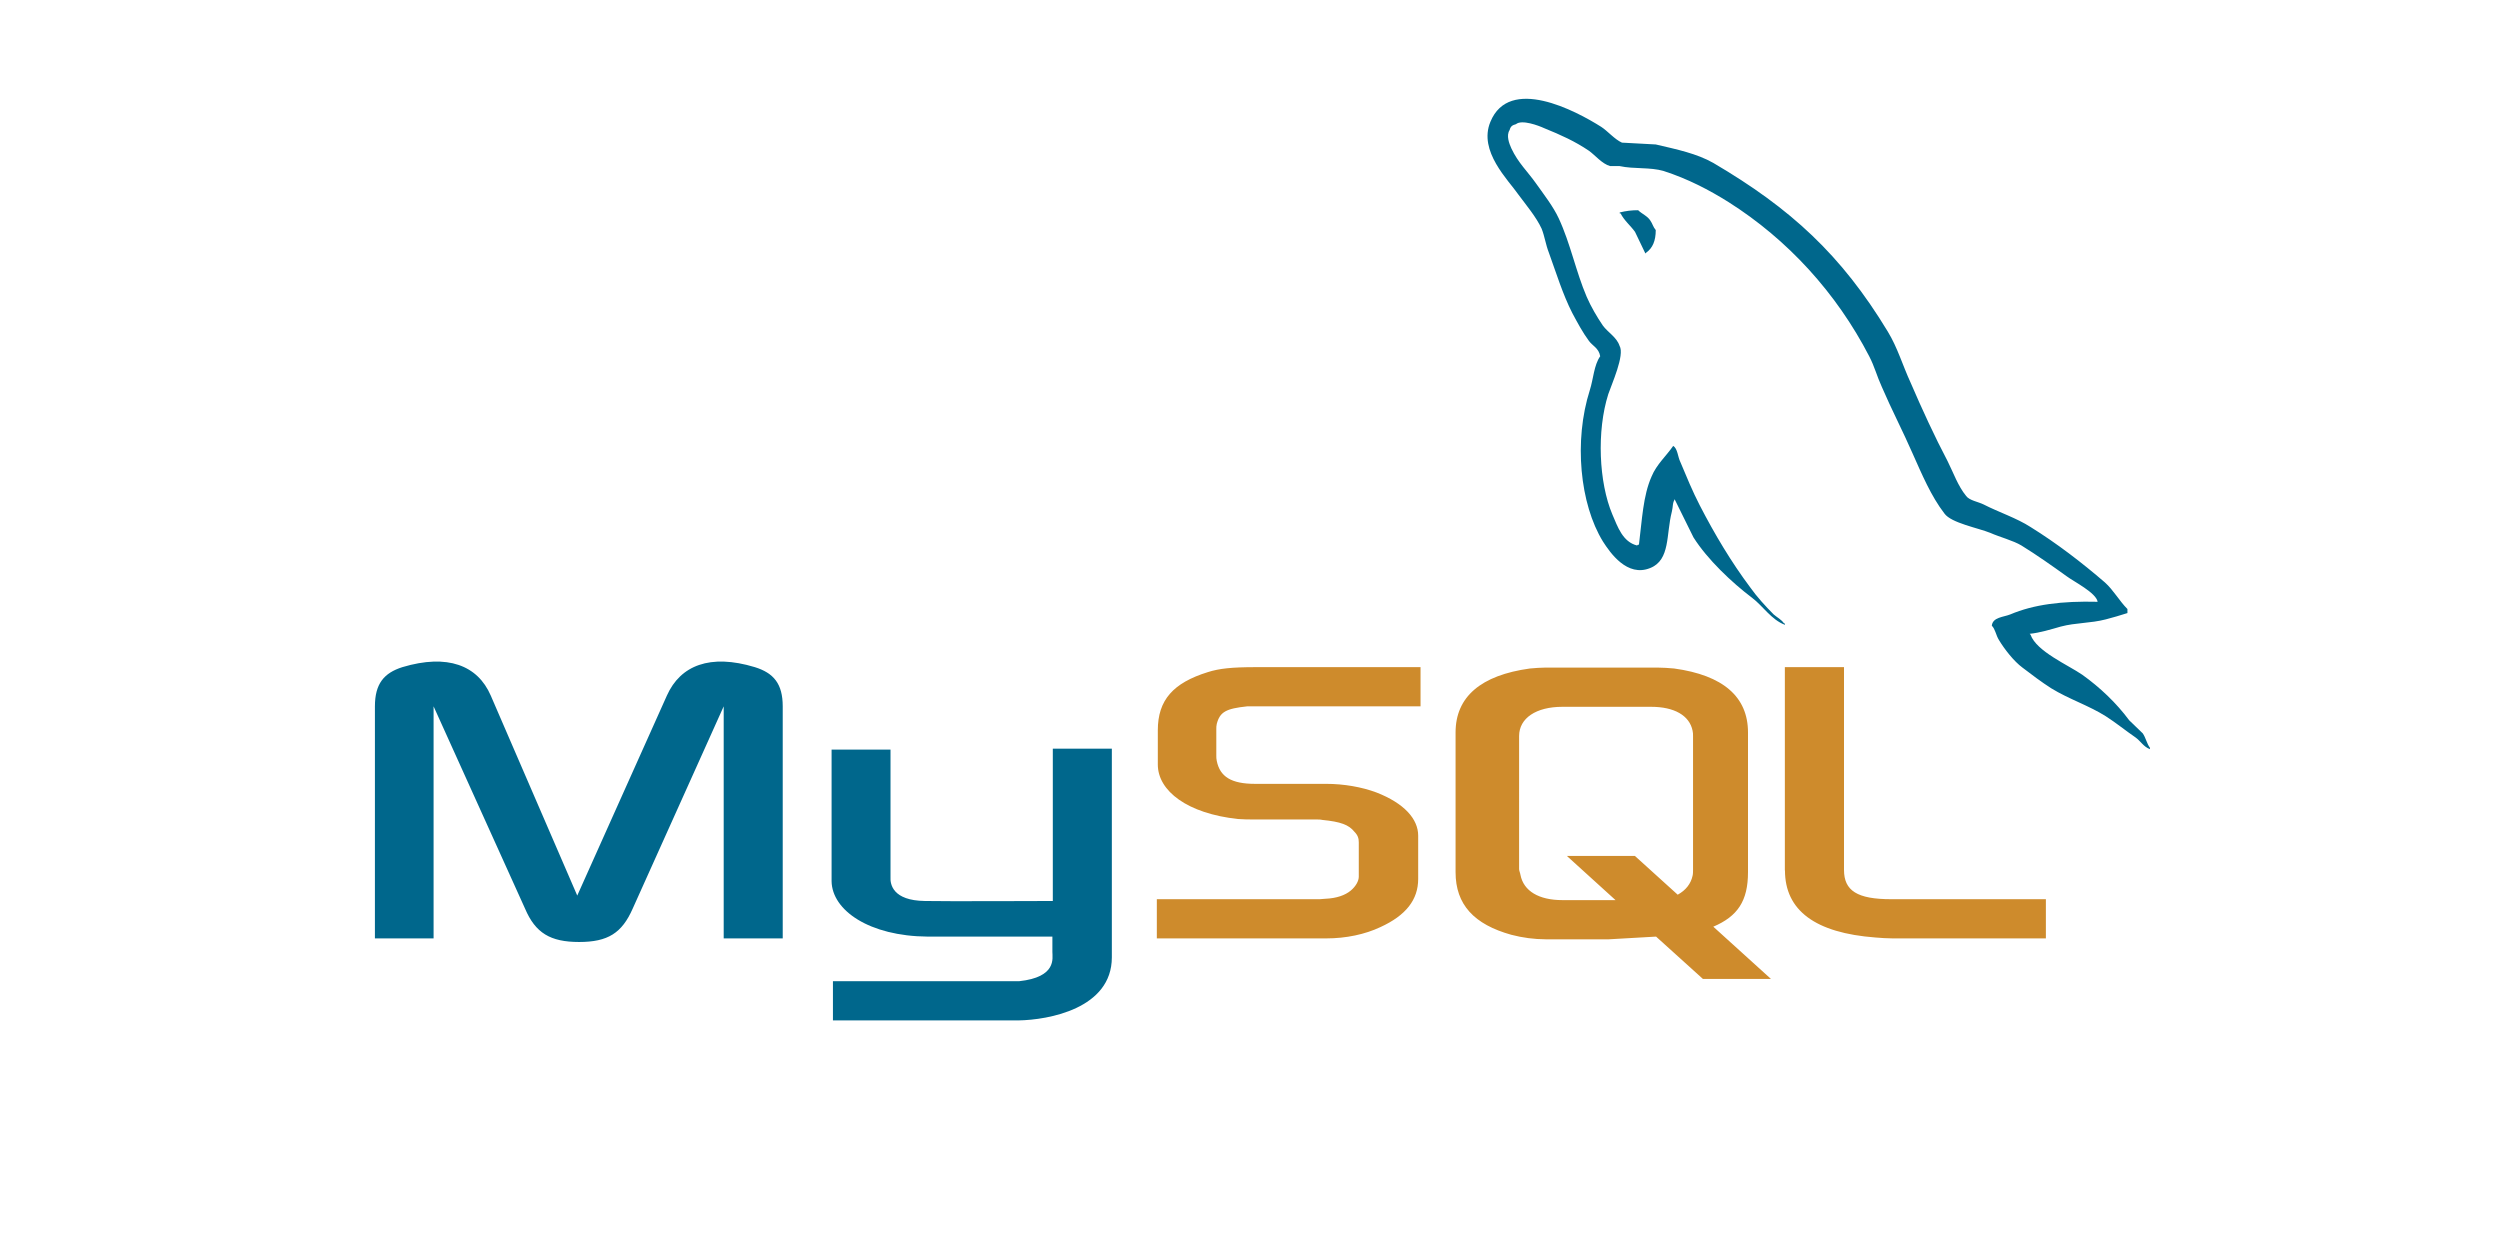
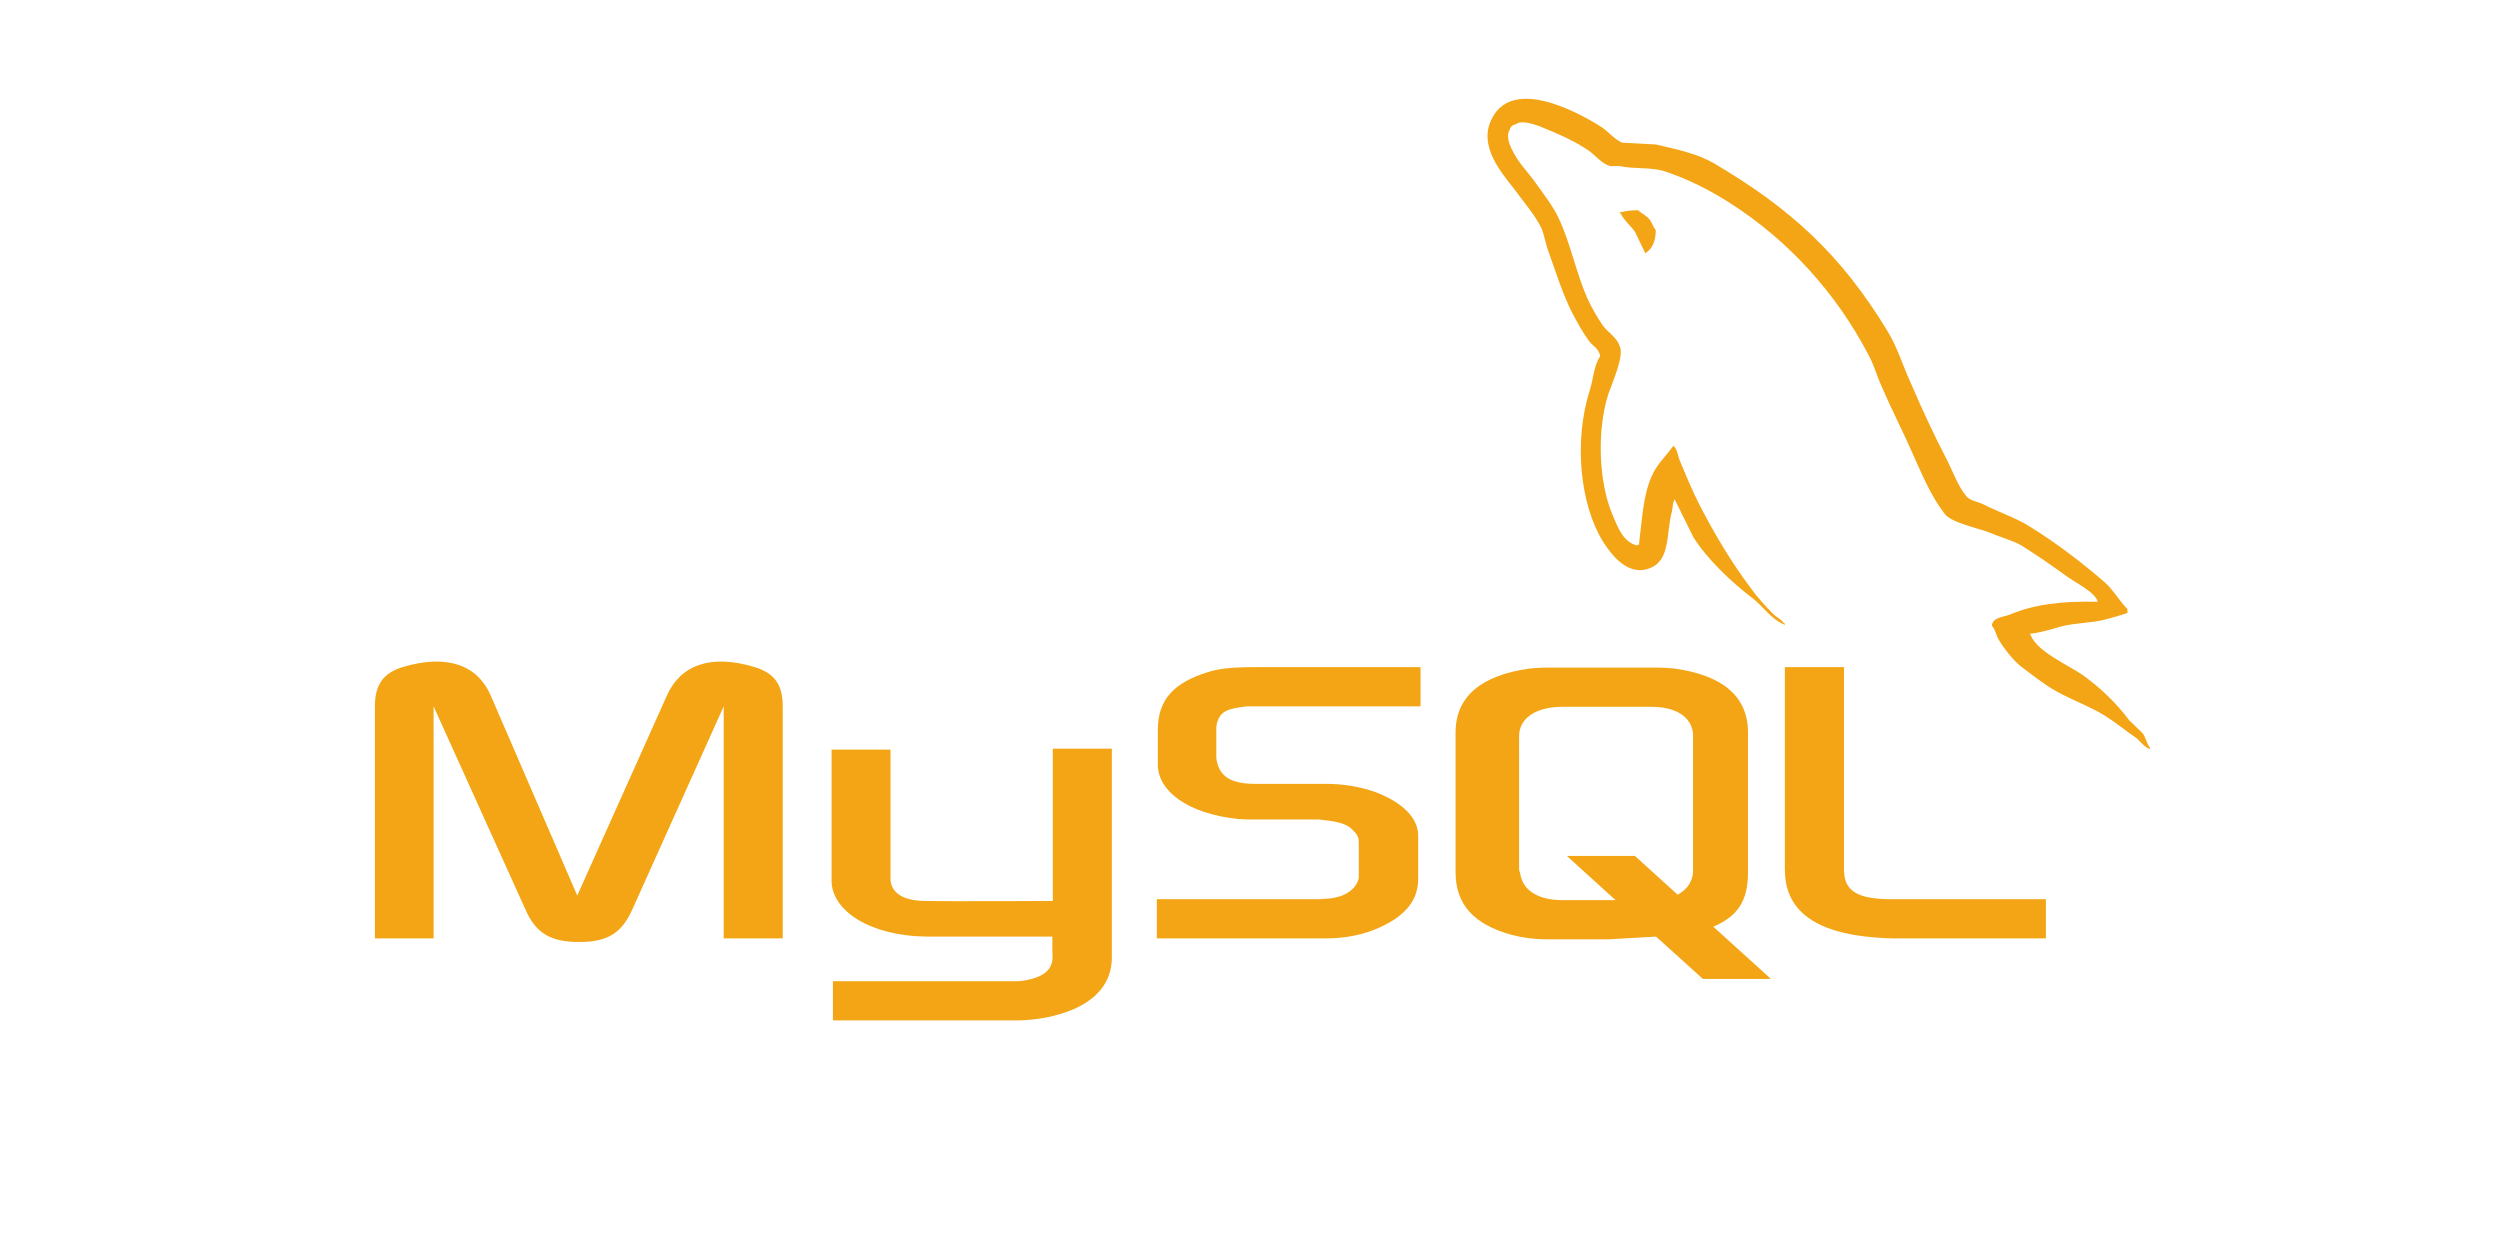
<svg xmlns="http://www.w3.org/2000/svg" width="120" height="60" viewBox="0 0 9.252 4.626">
  <g transform="matrix(.037376 0 0 .037376 1.069994 -1.319339)" fill-rule="evenodd">
-     <path d="M8.504 128.215h5.8v-22.977l9.058 20.033c1.026 2.408 2.5 3.3 5.354 3.3s4.24-.893 5.3-3.3l9.013-20.033v22.977h5.845v-22.977c0-2.23-.893-3.303-2.767-3.883-4.417-1.338-7.362-.178-8.7 2.81l-8.878 19.81-8.567-19.81c-1.294-2.988-4.284-4.148-8.745-2.81-1.83.58-2.722 1.652-2.722 3.883l-.001 22.977zm45.198-18.694h5.845v12.627c-.044.713.223 2.32 3.4 2.363 1.65.045 12.582 0 12.67 0v-15.08h5.845v20.658c0 5.086-6.3 6.2-9.236 6.246h-18.38v-3.88h18.427c3.748-.402 3.302-2.275 3.302-2.9v-1.518h-12.36c-5.756-.045-9.46-2.588-9.503-5.488v-13.03zm125.374-14.635c-3.568-.09-6.336.268-8.656 1.25-.668.27-1.74.27-1.828 1.116.357.355.4.936.713 1.428.535.893 1.473 2.096 2.32 2.72.938.715 1.875 1.428 2.855 2.053 1.74 1.07 3.703 1.695 5.398 2.766.982.625 1.963 1.428 2.945 2.098.5.357.803.938 1.428 1.16v-.135c-.312-.4-.402-.98-.713-1.428-.447-.445-.893-.848-1.34-1.293-1.293-1.74-2.9-3.258-4.64-4.506-1.428-.982-4.55-2.32-5.13-3.97l-.088-.09c.98-.09 2.14-.447 3.078-.715 1.518-.4 2.9-.312 4.46-.713.715-.18 1.428-.402 2.143-.625v-.4c-.803-.803-1.383-1.874-2.23-2.632-2.275-1.963-4.775-3.882-7.363-5.488-1.383-.892-3.168-1.473-4.64-2.23-.537-.268-1.428-.402-1.74-.848-.805-.98-1.25-2.275-1.83-3.436-1.293-2.454-2.543-5.175-3.658-7.763-.803-1.74-1.295-3.48-2.275-5.086-4.596-7.585-9.594-12.18-17.268-16.687-1.65-.937-3.613-1.34-5.7-1.83l-3.346-.18c-.715-.312-1.428-1.16-2.053-1.562-2.543-1.606-9.102-5.086-10.977-.49-1.205 2.9 1.785 5.755 2.8 7.228.76 1.026 1.74 2.186 2.277 3.346.3.758.4 1.562.713 2.365.713 1.963 1.383 4.15 2.32 5.98.5.937 1.025 1.92 1.65 2.767.357.49.982.714 1.115 1.517-.625.893-.668 2.23-1.025 3.347-1.607 5.042-.982 11.288 1.293 14.99.715 1.115 2.4 3.57 4.686 2.632 2.008-.803 1.56-3.346 2.14-5.577.135-.535.045-.892.312-1.25v.09l1.83 3.703c1.383 2.186 3.793 4.462 5.8 5.98 1.07.803 1.918 2.187 3.256 2.677v-.135h-.088c-.268-.4-.67-.58-1.027-.892-.803-.803-1.695-1.785-2.32-2.677-1.873-2.498-3.523-5.265-4.996-8.12-.715-1.383-1.34-2.9-1.918-4.283-.27-.536-.27-1.34-.715-1.606-.67.98-1.65 1.83-2.143 3.034-.848 1.918-.936 4.283-1.248 6.737-.18.045-.1 0-.18.09-1.426-.356-1.918-1.83-2.453-3.078-1.338-3.168-1.562-8.254-.402-11.913.312-.937 1.652-3.882 1.117-4.774-.27-.848-1.16-1.338-1.652-2.008-.58-.848-1.203-1.918-1.605-2.855-1.07-2.5-1.605-5.265-2.766-7.764-.537-1.16-1.473-2.365-2.232-3.435-.848-1.205-1.783-2.053-2.453-3.48-.223-.49-.535-1.294-.178-1.83.088-.357.268-.49.623-.58.58-.49 2.232.134 2.812.4 1.65.67 3.033 1.294 4.416 2.23.625.446 1.295 1.294 2.098 1.518h.938c1.428.312 3.033.09 4.37.49 2.365.76 4.506 1.874 6.426 3.08 5.844 3.703 10.664 8.968 13.92 15.26.535 1.026.758 1.963 1.25 3.034.938 2.187 2.098 4.417 3.033 6.56.938 2.097 1.83 4.24 3.168 5.98.67.937 3.346 1.427 4.55 1.918.893.4 2.275.76 3.08 1.25 1.516.937 3.033 2.008 4.46 3.034.713.534 2.945 1.65 3.078 2.54zm-45.5-38.772a7.09 7.09 0 0 0-1.828.223v.09h.088c.357.714.982 1.205 1.428 1.83l1.027 2.142.088-.09c.625-.446.938-1.16.938-2.23-.268-.312-.312-.625-.535-.937-.268-.446-.848-.67-1.206-1.026z" fill="#00678c" />
-     <path d="M85.916 128.215h16.776c1.963 0 3.838-.4 5.354-1.115 2.543-1.16 3.748-2.72 3.748-4.773v-4.283c0-1.65-1.383-3.213-4.148-4.283-1.428-.535-3.213-.848-4.953-.848h-7.05c-2.365 0-3.48-.715-3.793-2.275-.044-.178-.044-.357-.044-.535v-2.633c0-.135 0-.312.044-.49.312-1.205.937-1.518 3-1.74h17.177v-3.883h-16.33c-2.365 0-3.614.135-4.73.492-3.436 1.07-4.953 2.766-4.953 5.754v3.393c0 2.63 2.945 4.863 7.942 5.398.535.045 1.115.045 1.695.045h6.024c.223 0 .445 0 .623.045 1.83.178 2.633.49 3.168 1.158.357.357.447.67.447 1.072v3.39c0 .4-.268.938-.803 1.383s-1.385.758-2.5.803c-.223 0-.355.045-.58.045H85.916zm62.195-6.736c0 3.97 3 6.2 8.97 6.648.58.045 1.115.088 1.695.088h15.17v-3.88h-15.303c-3.393 0-4.686-.848-4.686-2.9v-20.078H148.1v20.123zm-32.615.177v-13.83c0-3.525 2.498-5.668 7.363-6.336.535-.045 1.07-.09 1.56-.09h11.064c.58 0 1.072.045 1.652.09 4.863.668 7.316 2.81 7.316 6.336v13.83c0 2.855-1.025 4.373-3.436 5.4l5.71 5.174h-6.736l-4.64-4.193-4.686.268h-6.246a13.66 13.66 0 0 1-3.391-.445c-3.7-1.028-5.53-2.99-5.53-6.204zm6.29-.31c0 .178.1.355.135.58.312 1.605 1.828 2.498 4.148 2.498h5.266l-4.818-4.373h6.736l4.238 3.838c.805-.447 1.295-1.072 1.473-1.875.045-.178.045-.4.045-.58v-13.252c0-.178 0-.355-.045-.535-.312-1.516-1.828-2.363-4.104-2.363h-8.79c-2.588 0-4.283 1.115-4.283 2.898z" fill="#ce8b2c" />
+     <path d="M8.504 128.215h5.8v-22.977l9.058 20.033c1.026 2.408 2.5 3.3 5.354 3.3s4.24-.893 5.3-3.3l9.013-20.033v22.977h5.845v-22.977c0-2.23-.893-3.303-2.767-3.883-4.417-1.338-7.362-.178-8.7 2.81l-8.878 19.81-8.567-19.81c-1.294-2.988-4.284-4.148-8.745-2.81-1.83.58-2.722 1.652-2.722 3.883l-.001 22.977zm45.198-18.694h5.845v12.627c-.044.713.223 2.32 3.4 2.363 1.65.045 12.582 0 12.67 0v-15.08h5.845v20.658c0 5.086-6.3 6.2-9.236 6.246h-18.38v-3.88h18.427c3.748-.402 3.302-2.275 3.302-2.9v-1.518h-12.36c-5.756-.045-9.46-2.588-9.503-5.488v-13.03zm125.374-14.635c-3.568-.09-6.336.268-8.656 1.25-.668.27-1.74.27-1.828 1.116.357.355.4.936.713 1.428.535.893 1.473 2.096 2.32 2.72.938.715 1.875 1.428 2.855 2.053 1.74 1.07 3.703 1.695 5.398 2.766.982.625 1.963 1.428 2.945 2.098.5.357.803.938 1.428 1.16v-.135c-.312-.4-.402-.98-.713-1.428-.447-.445-.893-.848-1.34-1.293-1.293-1.74-2.9-3.258-4.64-4.506-1.428-.982-4.55-2.32-5.13-3.97l-.088-.09c.98-.09 2.14-.447 3.078-.715 1.518-.4 2.9-.312 4.46-.713.715-.18 1.428-.402 2.143-.625v-.4c-.803-.803-1.383-1.874-2.23-2.632-2.275-1.963-4.775-3.882-7.363-5.488-1.383-.892-3.168-1.473-4.64-2.23-.537-.268-1.428-.402-1.74-.848-.805-.98-1.25-2.275-1.83-3.436-1.293-2.454-2.543-5.175-3.658-7.763-.803-1.74-1.295-3.48-2.275-5.086-4.596-7.585-9.594-12.18-17.268-16.687-1.65-.937-3.613-1.34-5.7-1.83l-3.346-.18c-.715-.312-1.428-1.16-2.053-1.562-2.543-1.606-9.102-5.086-10.977-.49-1.205 2.9 1.785 5.755 2.8 7.228.76 1.026 1.74 2.186 2.277 3.346.3.758.4 1.562.713 2.365.713 1.963 1.383 4.15 2.32 5.98.5.937 1.025 1.92 1.65 2.767.357.49.982.714 1.115 1.517-.625.893-.668 2.23-1.025 3.347-1.607 5.042-.982 11.288 1.293 14.99.715 1.115 2.4 3.57 4.686 2.632 2.008-.803 1.56-3.346 2.14-5.577.135-.535.045-.892.312-1.25v.09l1.83 3.703c1.383 2.186 3.793 4.462 5.8 5.98 1.07.803 1.918 2.187 3.256 2.677v-.135h-.088c-.268-.4-.67-.58-1.027-.892-.803-.803-1.695-1.785-2.32-2.677-1.873-2.498-3.523-5.265-4.996-8.12-.715-1.383-1.34-2.9-1.918-4.283-.27-.536-.27-1.34-.715-1.606-.67.98-1.65 1.83-2.143 3.034-.848 1.918-.936 4.283-1.248 6.737-.18.045-.1 0-.18.09-1.426-.356-1.918-1.83-2.453-3.078-1.338-3.168-1.562-8.254-.402-11.913.312-.937 1.652-3.882 1.117-4.774-.27-.848-1.16-1.338-1.652-2.008-.58-.848-1.203-1.918-1.605-2.855-1.07-2.5-1.605-5.265-2.766-7.764-.537-1.16-1.473-2.365-2.232-3.435-.848-1.205-1.783-2.053-2.453-3.48-.223-.49-.535-1.294-.178-1.83.088-.357.268-.49.623-.58.58-.49 2.232.134 2.812.4 1.65.67 3.033 1.294 4.416 2.23.625.446 1.295 1.294 2.098 1.518h.938c1.428.312 3.033.09 4.37.49 2.365.76 4.506 1.874 6.426 3.08 5.844 3.703 10.664 8.968 13.92 15.26.535 1.026.758 1.963 1.25 3.034.938 2.187 2.098 4.417 3.033 6.56.938 2.097 1.83 4.24 3.168 5.98.67.937 3.346 1.427 4.55 1.918.893.4 2.275.76 3.08 1.25 1.516.937 3.033 2.008 4.46 3.034.713.534 2.945 1.65 3.078 2.54zm-45.5-38.772a7.09 7.09 0 0 0-1.828.223v.09h.088c.357.714.982 1.205 1.428 1.83l1.027 2.142.088-.09c.625-.446.938-1.16.938-2.23-.268-.312-.312-.625-.535-.937-.268-.446-.848-.67-1.206-1.026z" fill="rgb(243, 165, 21)" />
+     <path d="M85.916 128.215h16.776c1.963 0 3.838-.4 5.354-1.115 2.543-1.16 3.748-2.72 3.748-4.773v-4.283c0-1.65-1.383-3.213-4.148-4.283-1.428-.535-3.213-.848-4.953-.848h-7.05c-2.365 0-3.48-.715-3.793-2.275-.044-.178-.044-.357-.044-.535v-2.633c0-.135 0-.312.044-.49.312-1.205.937-1.518 3-1.74h17.177v-3.883h-16.33c-2.365 0-3.614.135-4.73.492-3.436 1.07-4.953 2.766-4.953 5.754v3.393c0 2.63 2.945 4.863 7.942 5.398.535.045 1.115.045 1.695.045h6.024c.223 0 .445 0 .623.045 1.83.178 2.633.49 3.168 1.158.357.357.447.67.447 1.072v3.39c0 .4-.268.938-.803 1.383s-1.385.758-2.5.803c-.223 0-.355.045-.58.045H85.916zm62.195-6.736c0 3.97 3 6.2 8.97 6.648.58.045 1.115.088 1.695.088h15.17v-3.88h-15.303c-3.393 0-4.686-.848-4.686-2.9v-20.078H148.1v20.123zm-32.615.177v-13.83c0-3.525 2.498-5.668 7.363-6.336.535-.045 1.07-.09 1.56-.09h11.064c.58 0 1.072.045 1.652.09 4.863.668 7.316 2.81 7.316 6.336v13.83c0 2.855-1.025 4.373-3.436 5.4l5.71 5.174h-6.736l-4.64-4.193-4.686.268h-6.246a13.66 13.66 0 0 1-3.391-.445c-3.7-1.028-5.53-2.99-5.53-6.204zm6.29-.31c0 .178.1.355.135.58.312 1.605 1.828 2.498 4.148 2.498h5.266l-4.818-4.373h6.736l4.238 3.838c.805-.447 1.295-1.072 1.473-1.875.045-.178.045-.4.045-.58v-13.252c0-.178 0-.355-.045-.535-.312-1.516-1.828-2.363-4.104-2.363h-8.79c-2.588 0-4.283 1.115-4.283 2.898z" fill="rgb(243, 165, 21)" />
  </g>
</svg>
